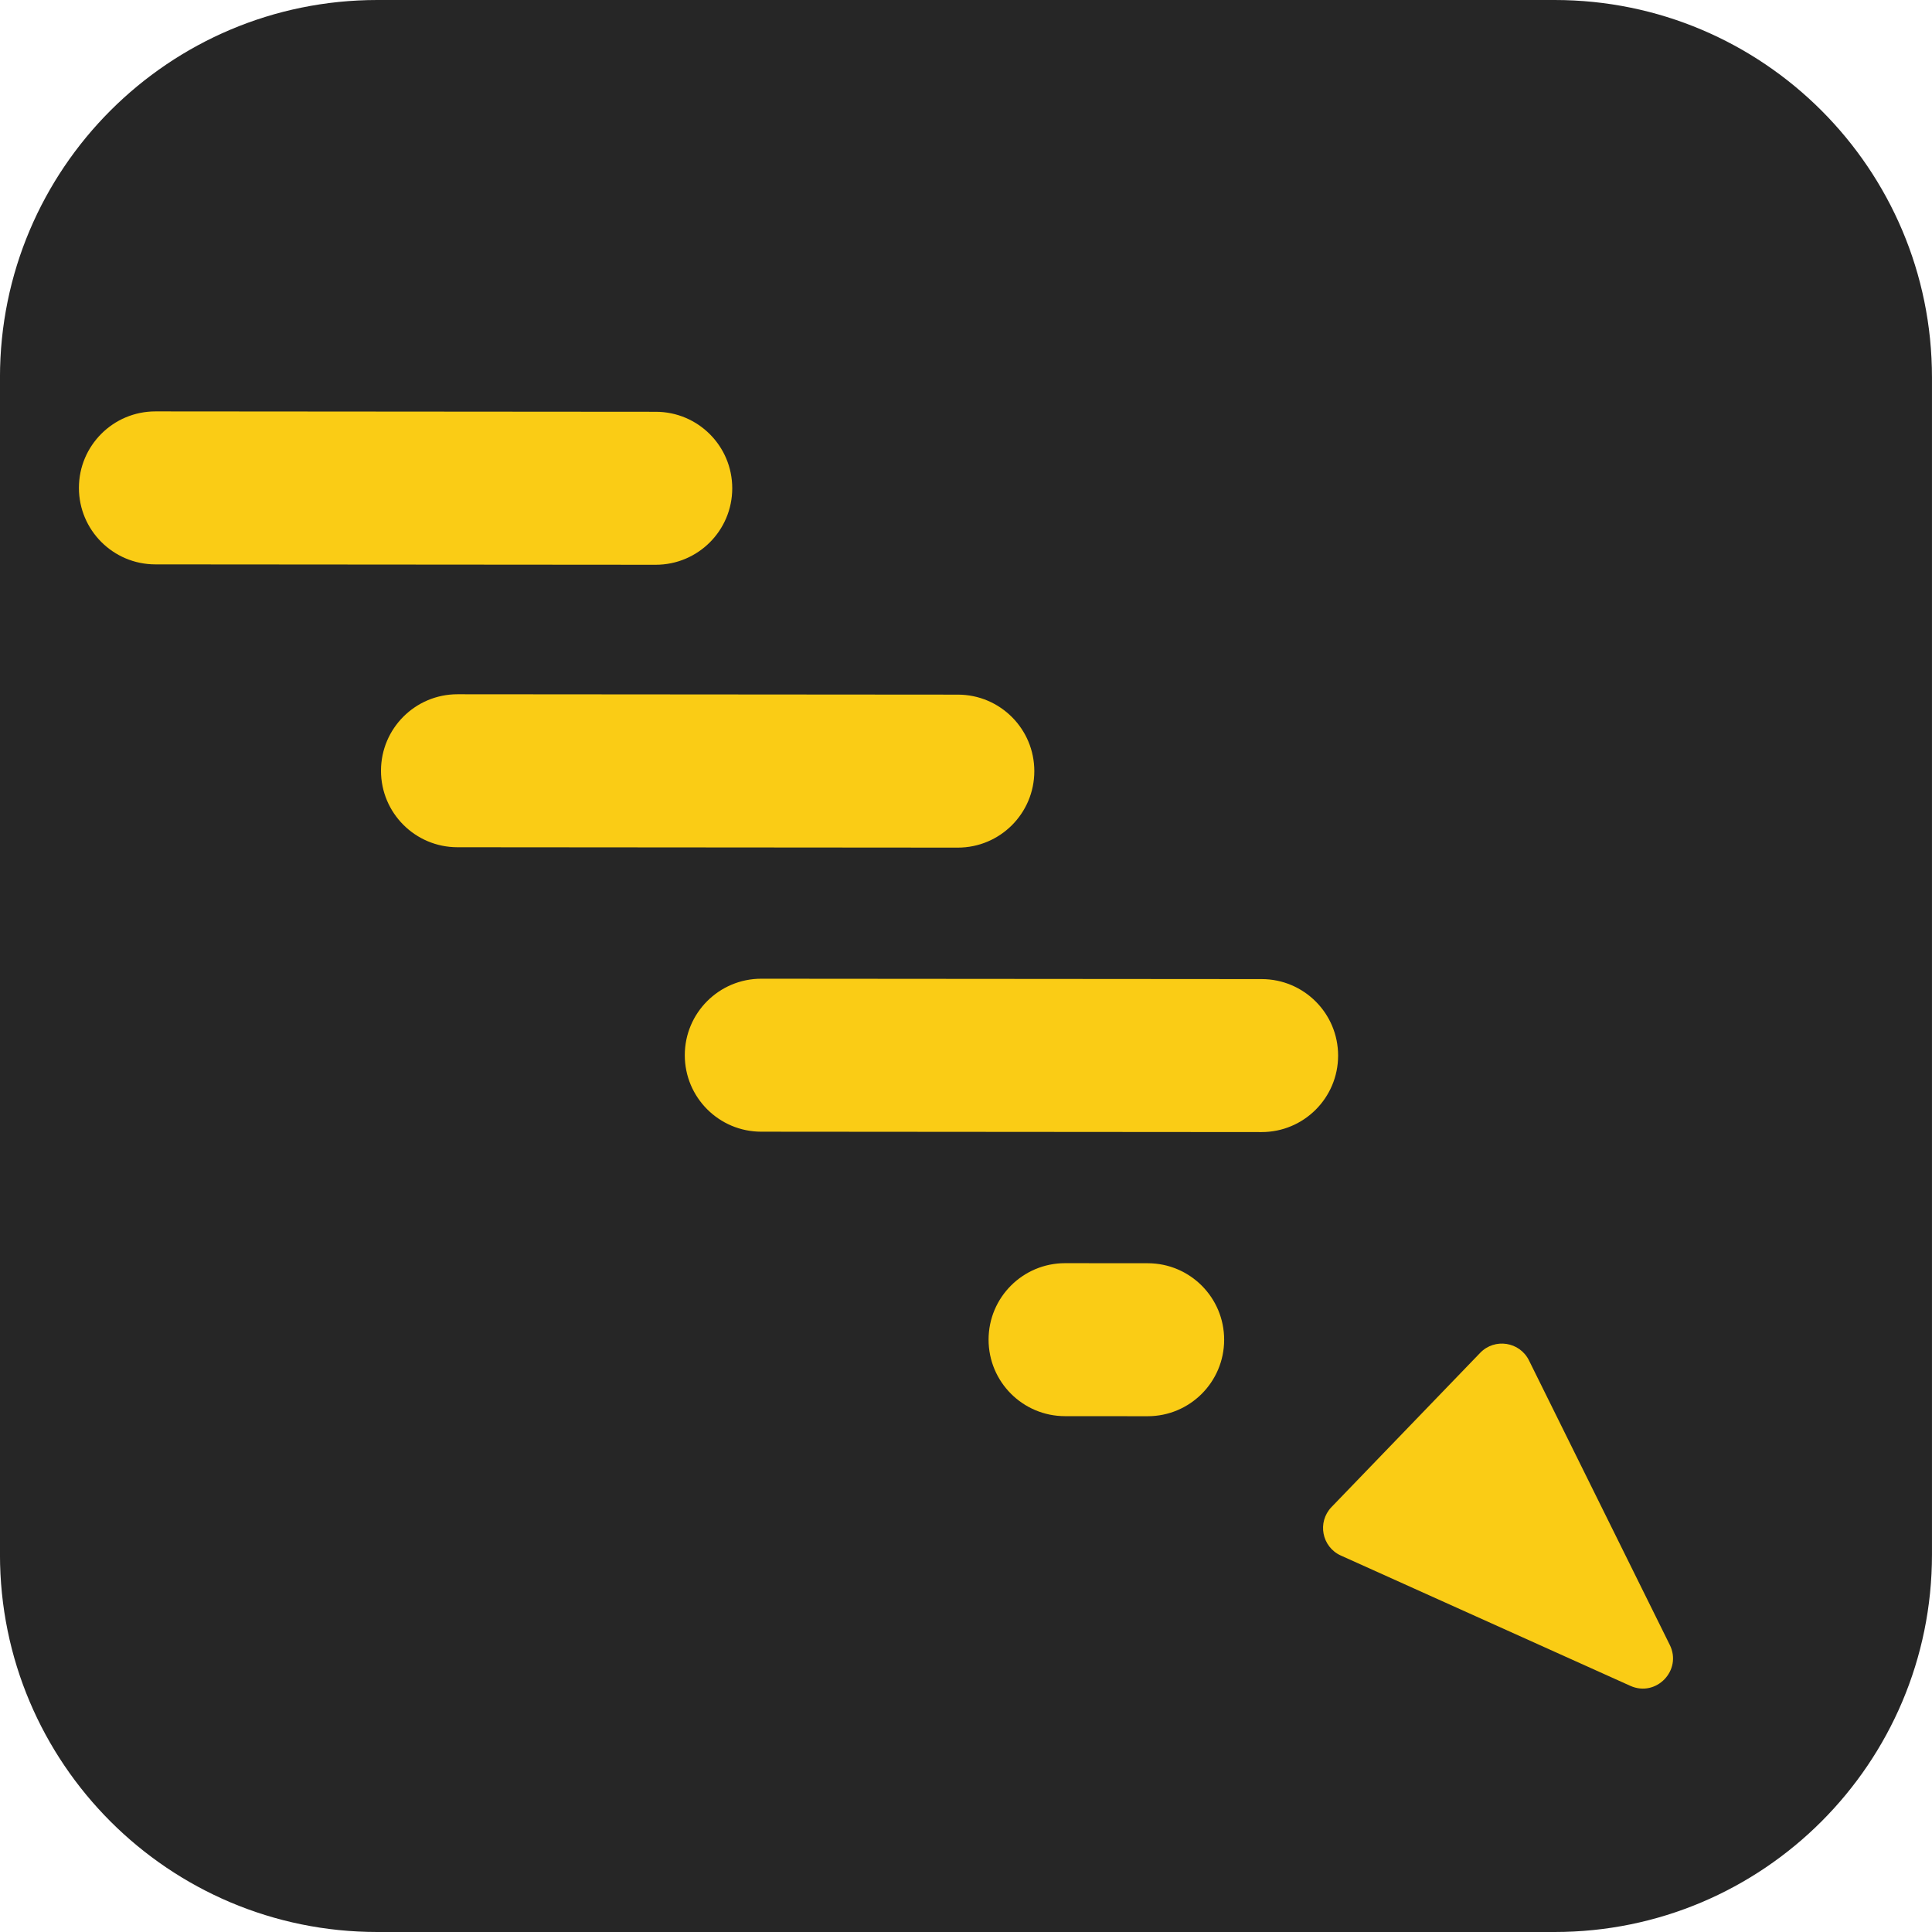
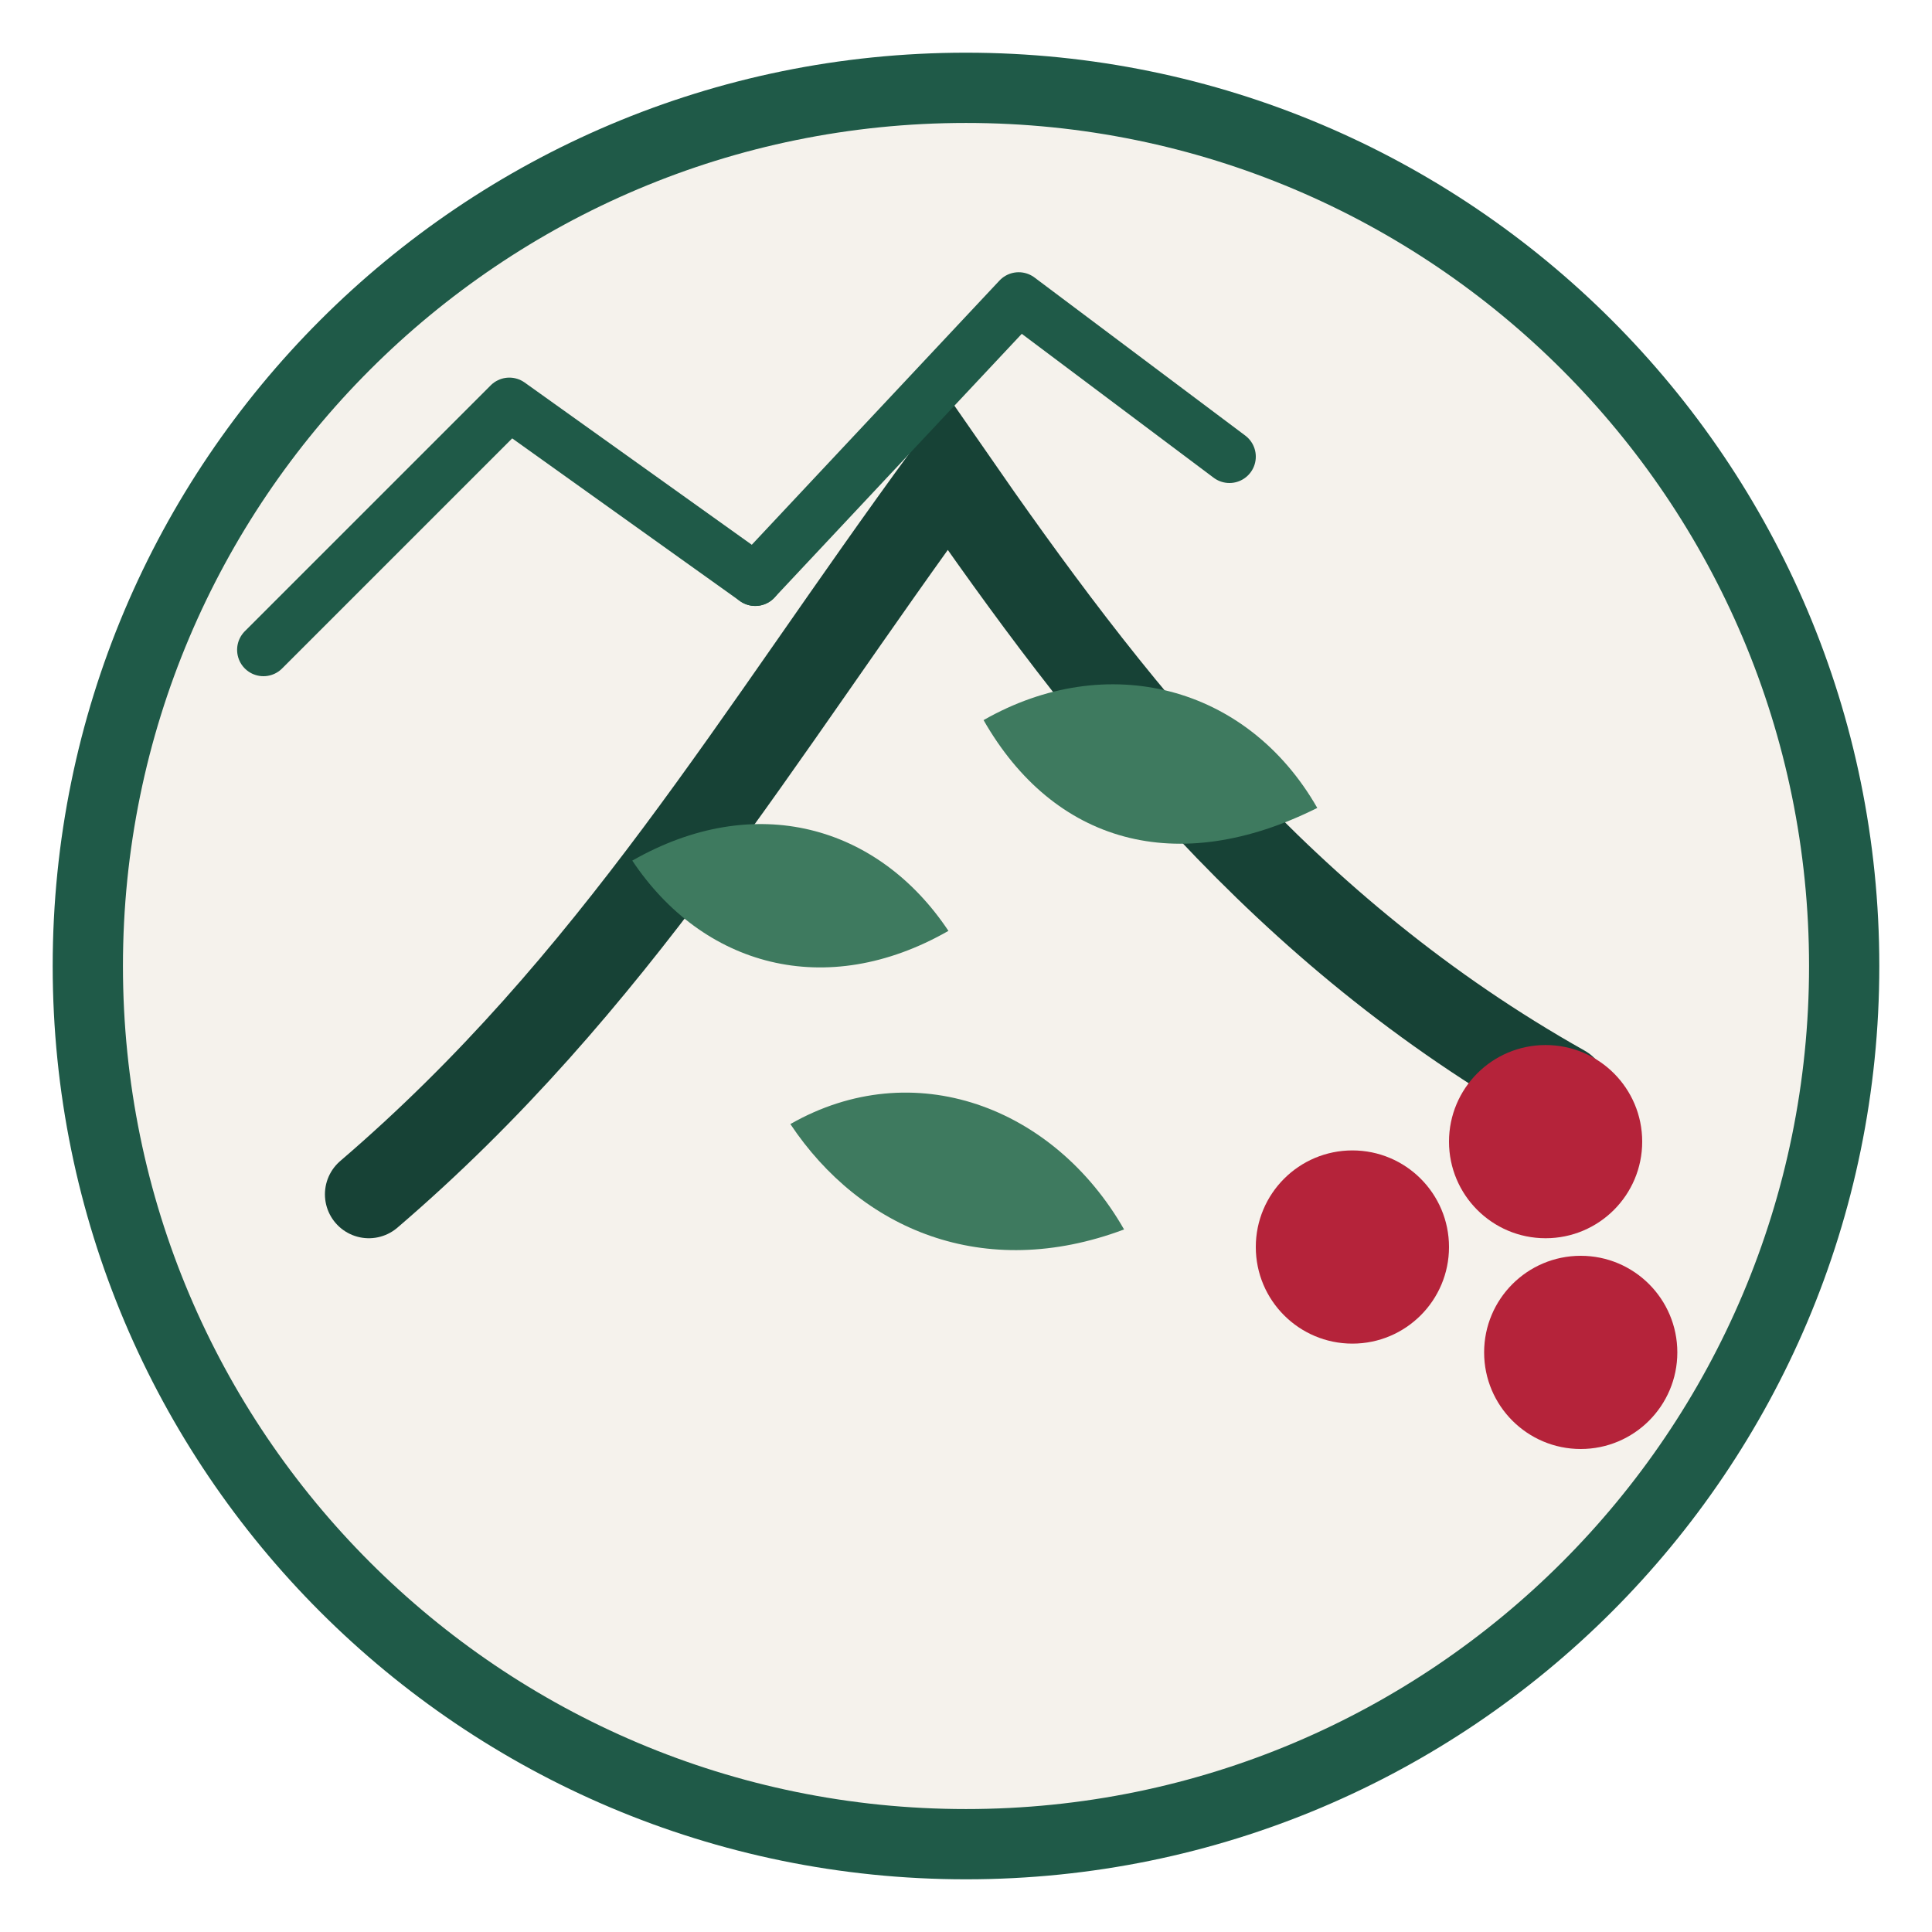
- <svg xmlns="http://www.w3.org/2000/svg" width="512" height="512" viewBox="0 0 512 512" fill="none">
-   <rect x="-0.006" y="-0" width="512" height="512" rx="100" fill="#262626" />
-   <rect x="20.93" y="109.01" width="173.138" height="40.543" rx="20.271" transform="rotate(0.0432252 20.9297 109.01)" fill="#FACC15" />
-   <rect x="100.982" y="183.969" width="173.138" height="40.543" rx="20.271" transform="rotate(0.0432252 100.982 183.969)" fill="#FACC15" />
-   <rect x="181.491" y="259.354" width="173.138" height="40.543" rx="20.271" transform="rotate(0.0432252 181.491 259.354)" fill="#FACC15" />
-   <rect x="261.998" y="334.739" width="62.431" height="40.543" rx="20.271" transform="rotate(0.0432252 261.998 334.739)" fill="#FACC15" />
-   <path d="M442.513 435.922C445.843 442.651 438.906 449.847 432.059 446.766L355.339 412.235C350.291 409.962 349.021 403.373 352.863 399.387L392.264 358.515C396.106 354.53 402.737 355.557 405.193 360.519L442.513 435.922Z" fill="#FACC15" />
+ <svg xmlns="http://www.w3.org/2000/svg" width="220" height="220" viewBox="0 0 220 220" fill="none">
+   <circle cx="110" cy="110" r="100" fill="#F5F2EC" stroke="#1F5A48" stroke-width="8" />
+   <path d="M42 136C70 112 86 84 108 54C126 80 146 106 178 124" stroke="#174236" stroke-width="10" stroke-linecap="round" />
+   <path d="M72 98C86 90 100 94 108 106C94 114 80 110 72 98Z" fill="#3E7A5F" />
+   <path d="M112 82C126 74 142 78 150 92C134 100 120 96 112 82Z" fill="#3E7A5F" />
+   <path d="M90 128C104 120 120 126 128 140C112 146 98 140 90 128Z" fill="#3E7A5F" />
+   <circle cx="154" cy="142" r="11" fill="#B5233A" />
+   <circle cx="176" cy="130" r="11" fill="#B5233A" />
+   <circle cx="180" cy="154" r="11" fill="#B5233A" />
+   <path d="M30 74L58 46L86 66" stroke="#1F5A48" stroke-width="6" stroke-linecap="round" stroke-linejoin="round" />
+   <path d="M86 66L116 34L140 52" stroke="#1F5A48" stroke-width="6" stroke-linecap="round" stroke-linejoin="round" />
</svg>
